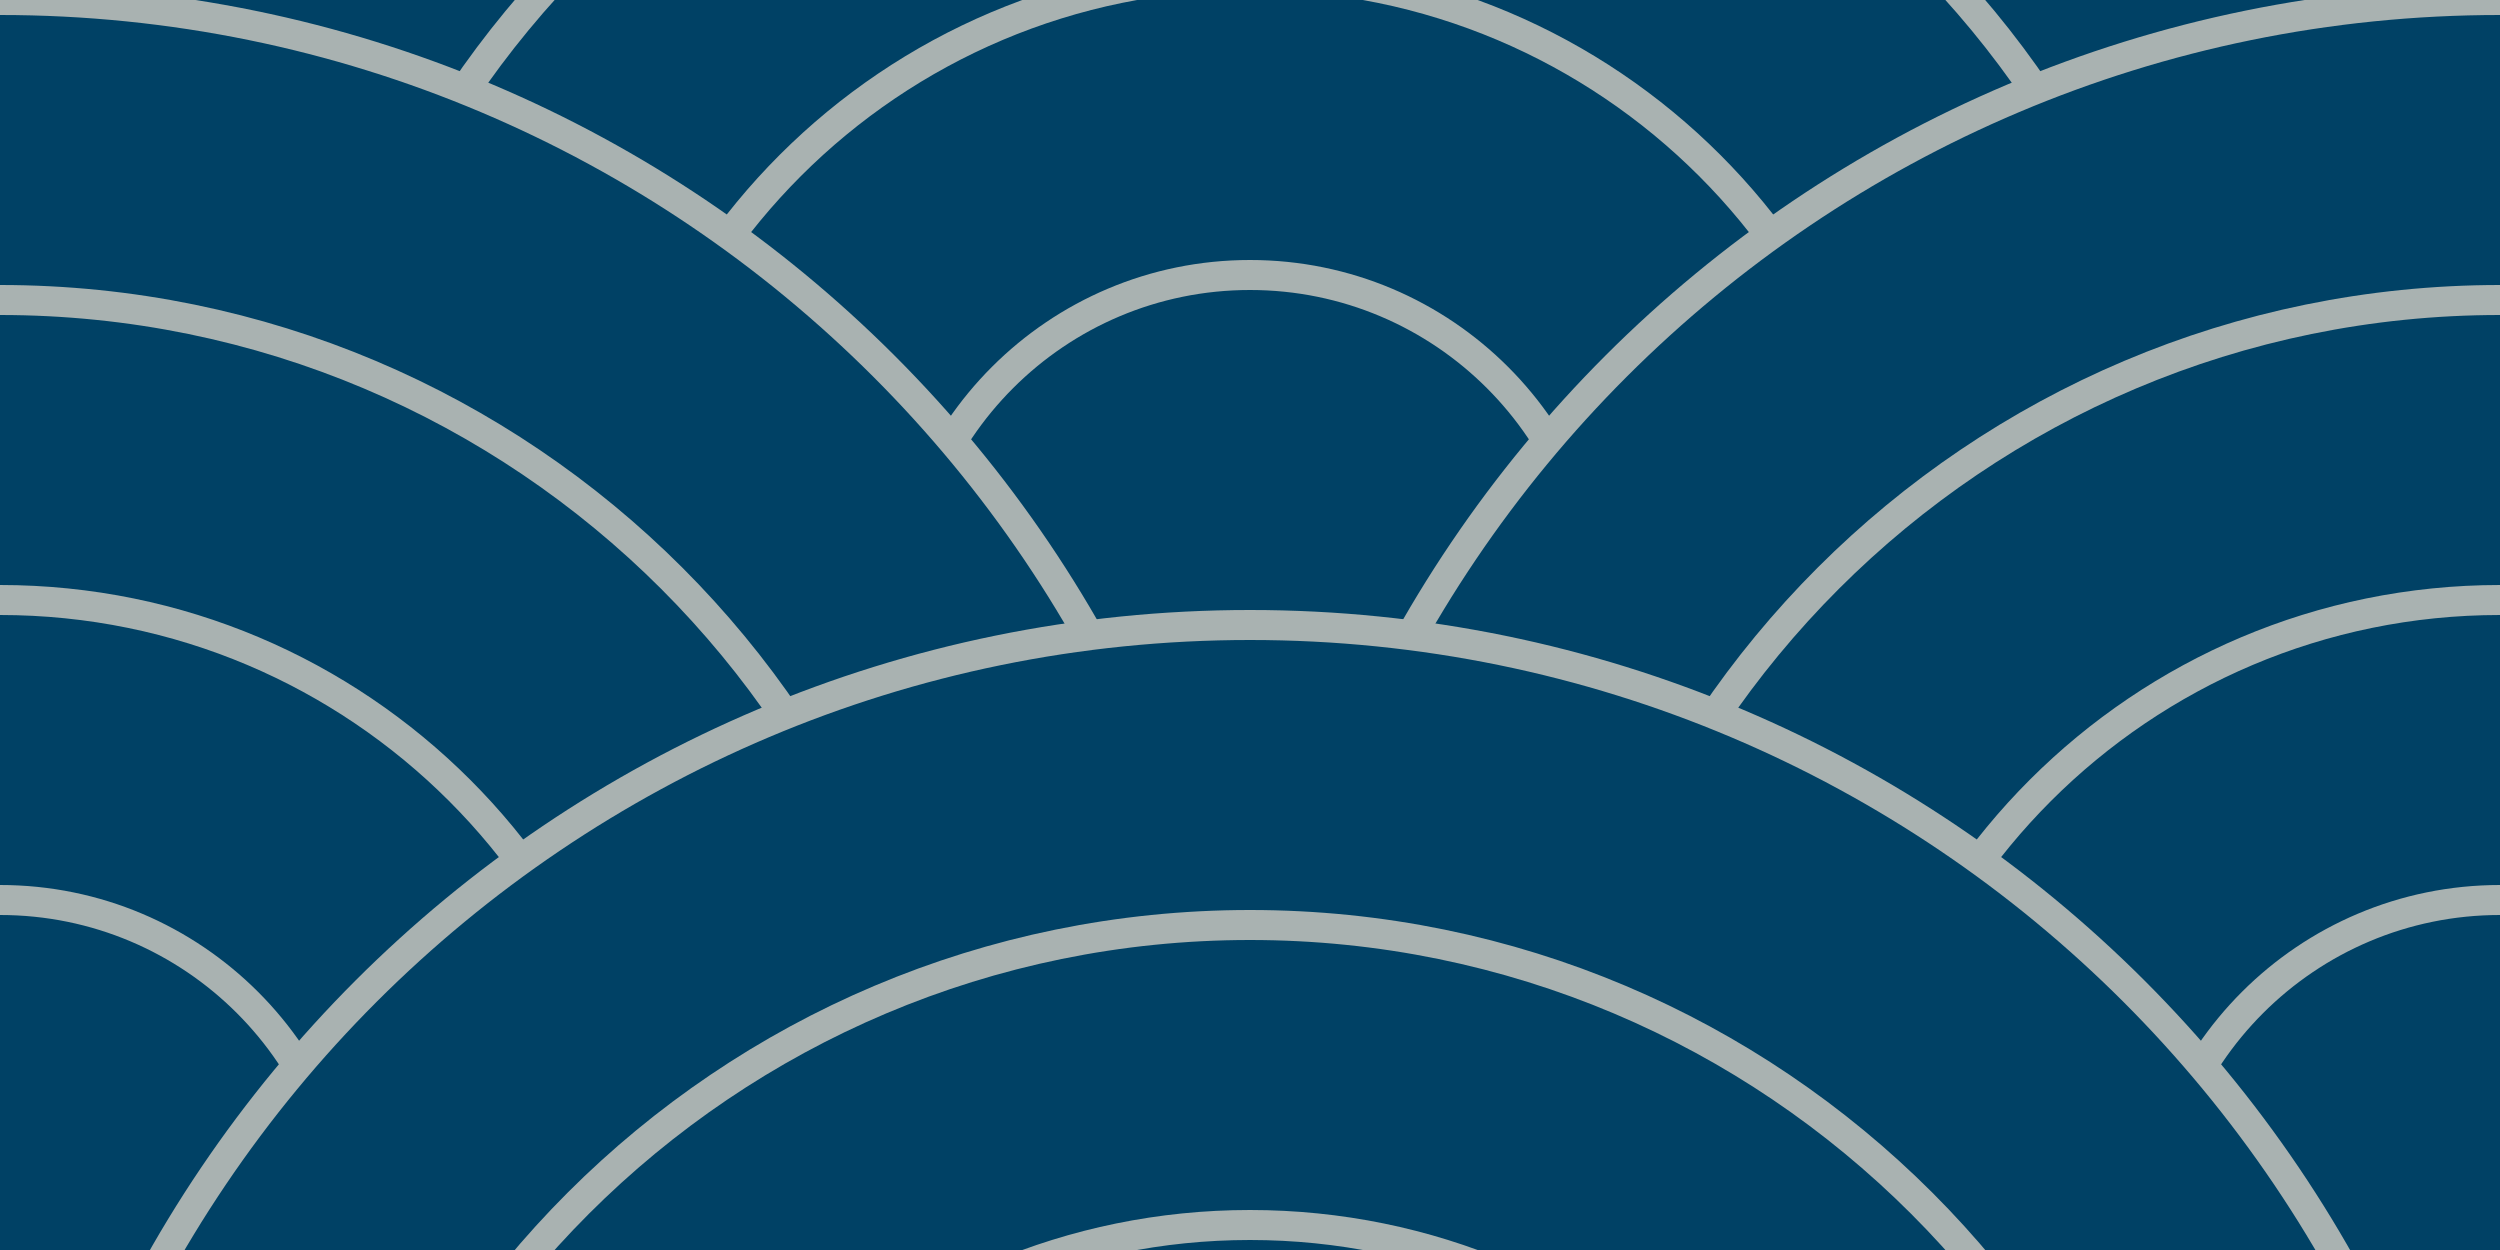
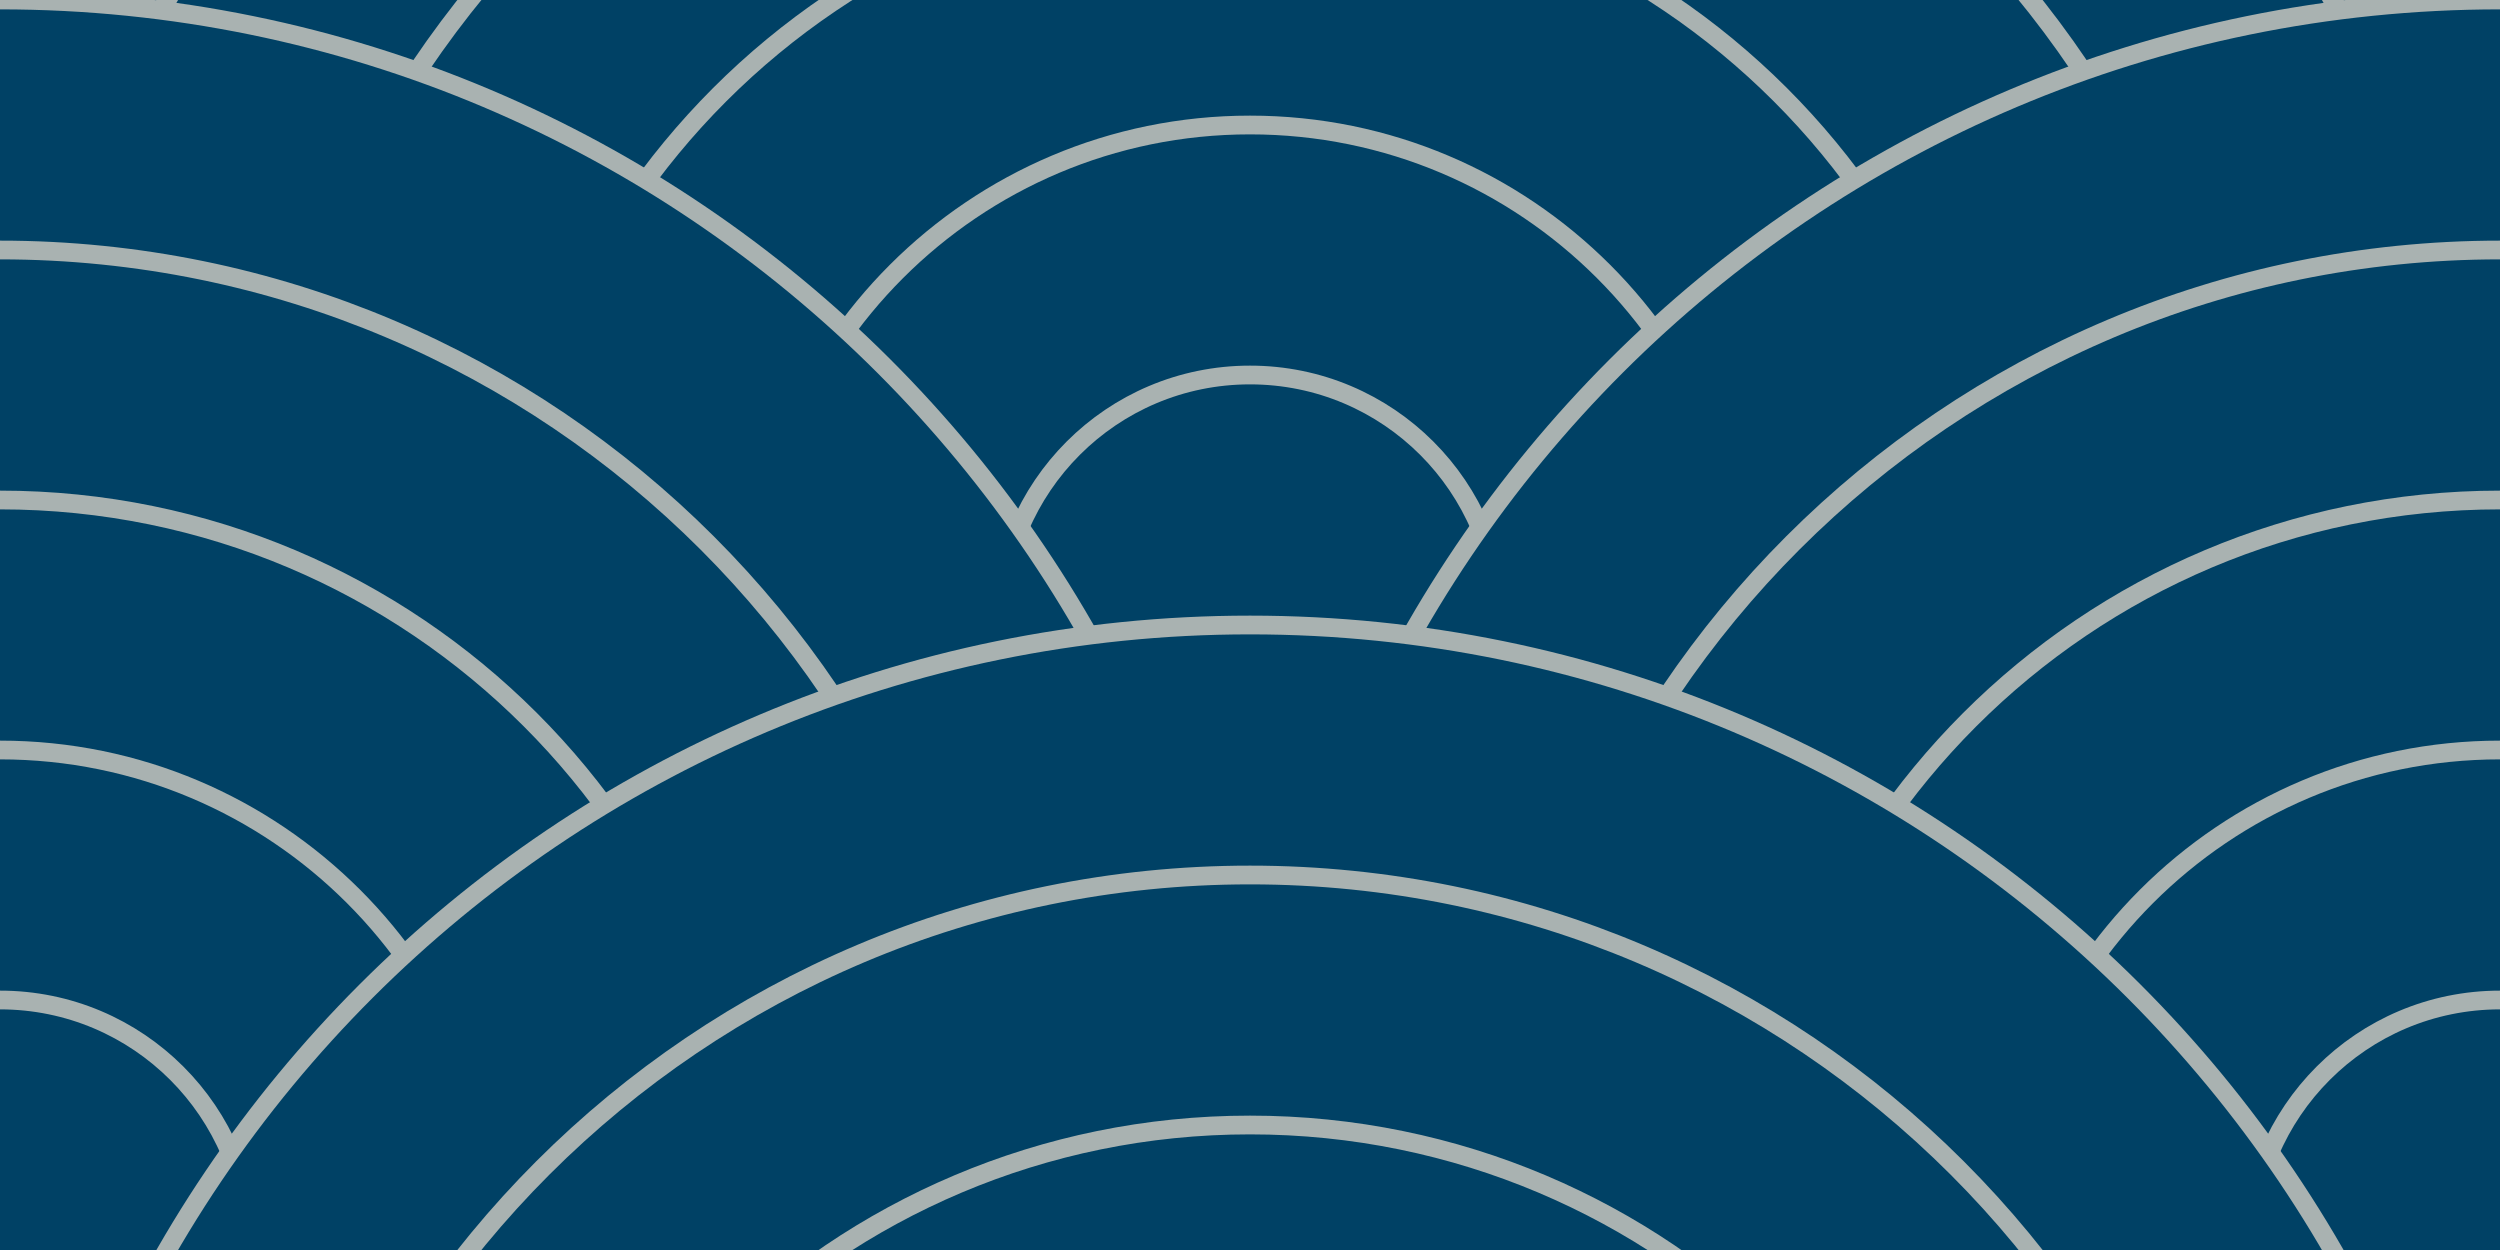
- <svg xmlns="http://www.w3.org/2000/svg" width="100" height="50" viewBox="0 0 100 50">
+ <svg xmlns="http://www.w3.org/2000/svg" width="120" height="60" viewBox="0 0 120 60">
  <defs>
-     <g id="s" stroke="#A9B2B1" stroke-width="1.2">
-       <circle r="50" fill="#004165" />
-       <circle r="38" fill="none" />
-       <circle r="26" fill="none" />
-       <circle r="14" fill="none" />
+     <g id="s" stroke="#A9B2B1" stroke-width="0.9">
+       <circle r="60" fill="#004165" />
+       <circle r="48" fill="none" />
+       <circle r="36" fill="none" />
+       <circle r="24" fill="none" />
+       <circle r="12" fill="none" />
    </g>
  </defs>
-   <use href="#s" x="50" y="-25" />
+   <use href="#s" x="60" y="-30" />
  <use href="#s" x="0" y="0" />
-   <use href="#s" x="100" y="0" />
-   <use href="#s" x="50" y="25" />
-   <use href="#s" x="0" y="50" />
-   <use href="#s" x="100" y="50" />
-   <use href="#s" x="50" y="75" />
+   <use href="#s" x="120" y="0" />
+   <use href="#s" x="60" y="30" />
+   <use href="#s" x="0" y="60" />
+   <use href="#s" x="120" y="60" />
+   <use href="#s" x="60" y="90" />
</svg>
